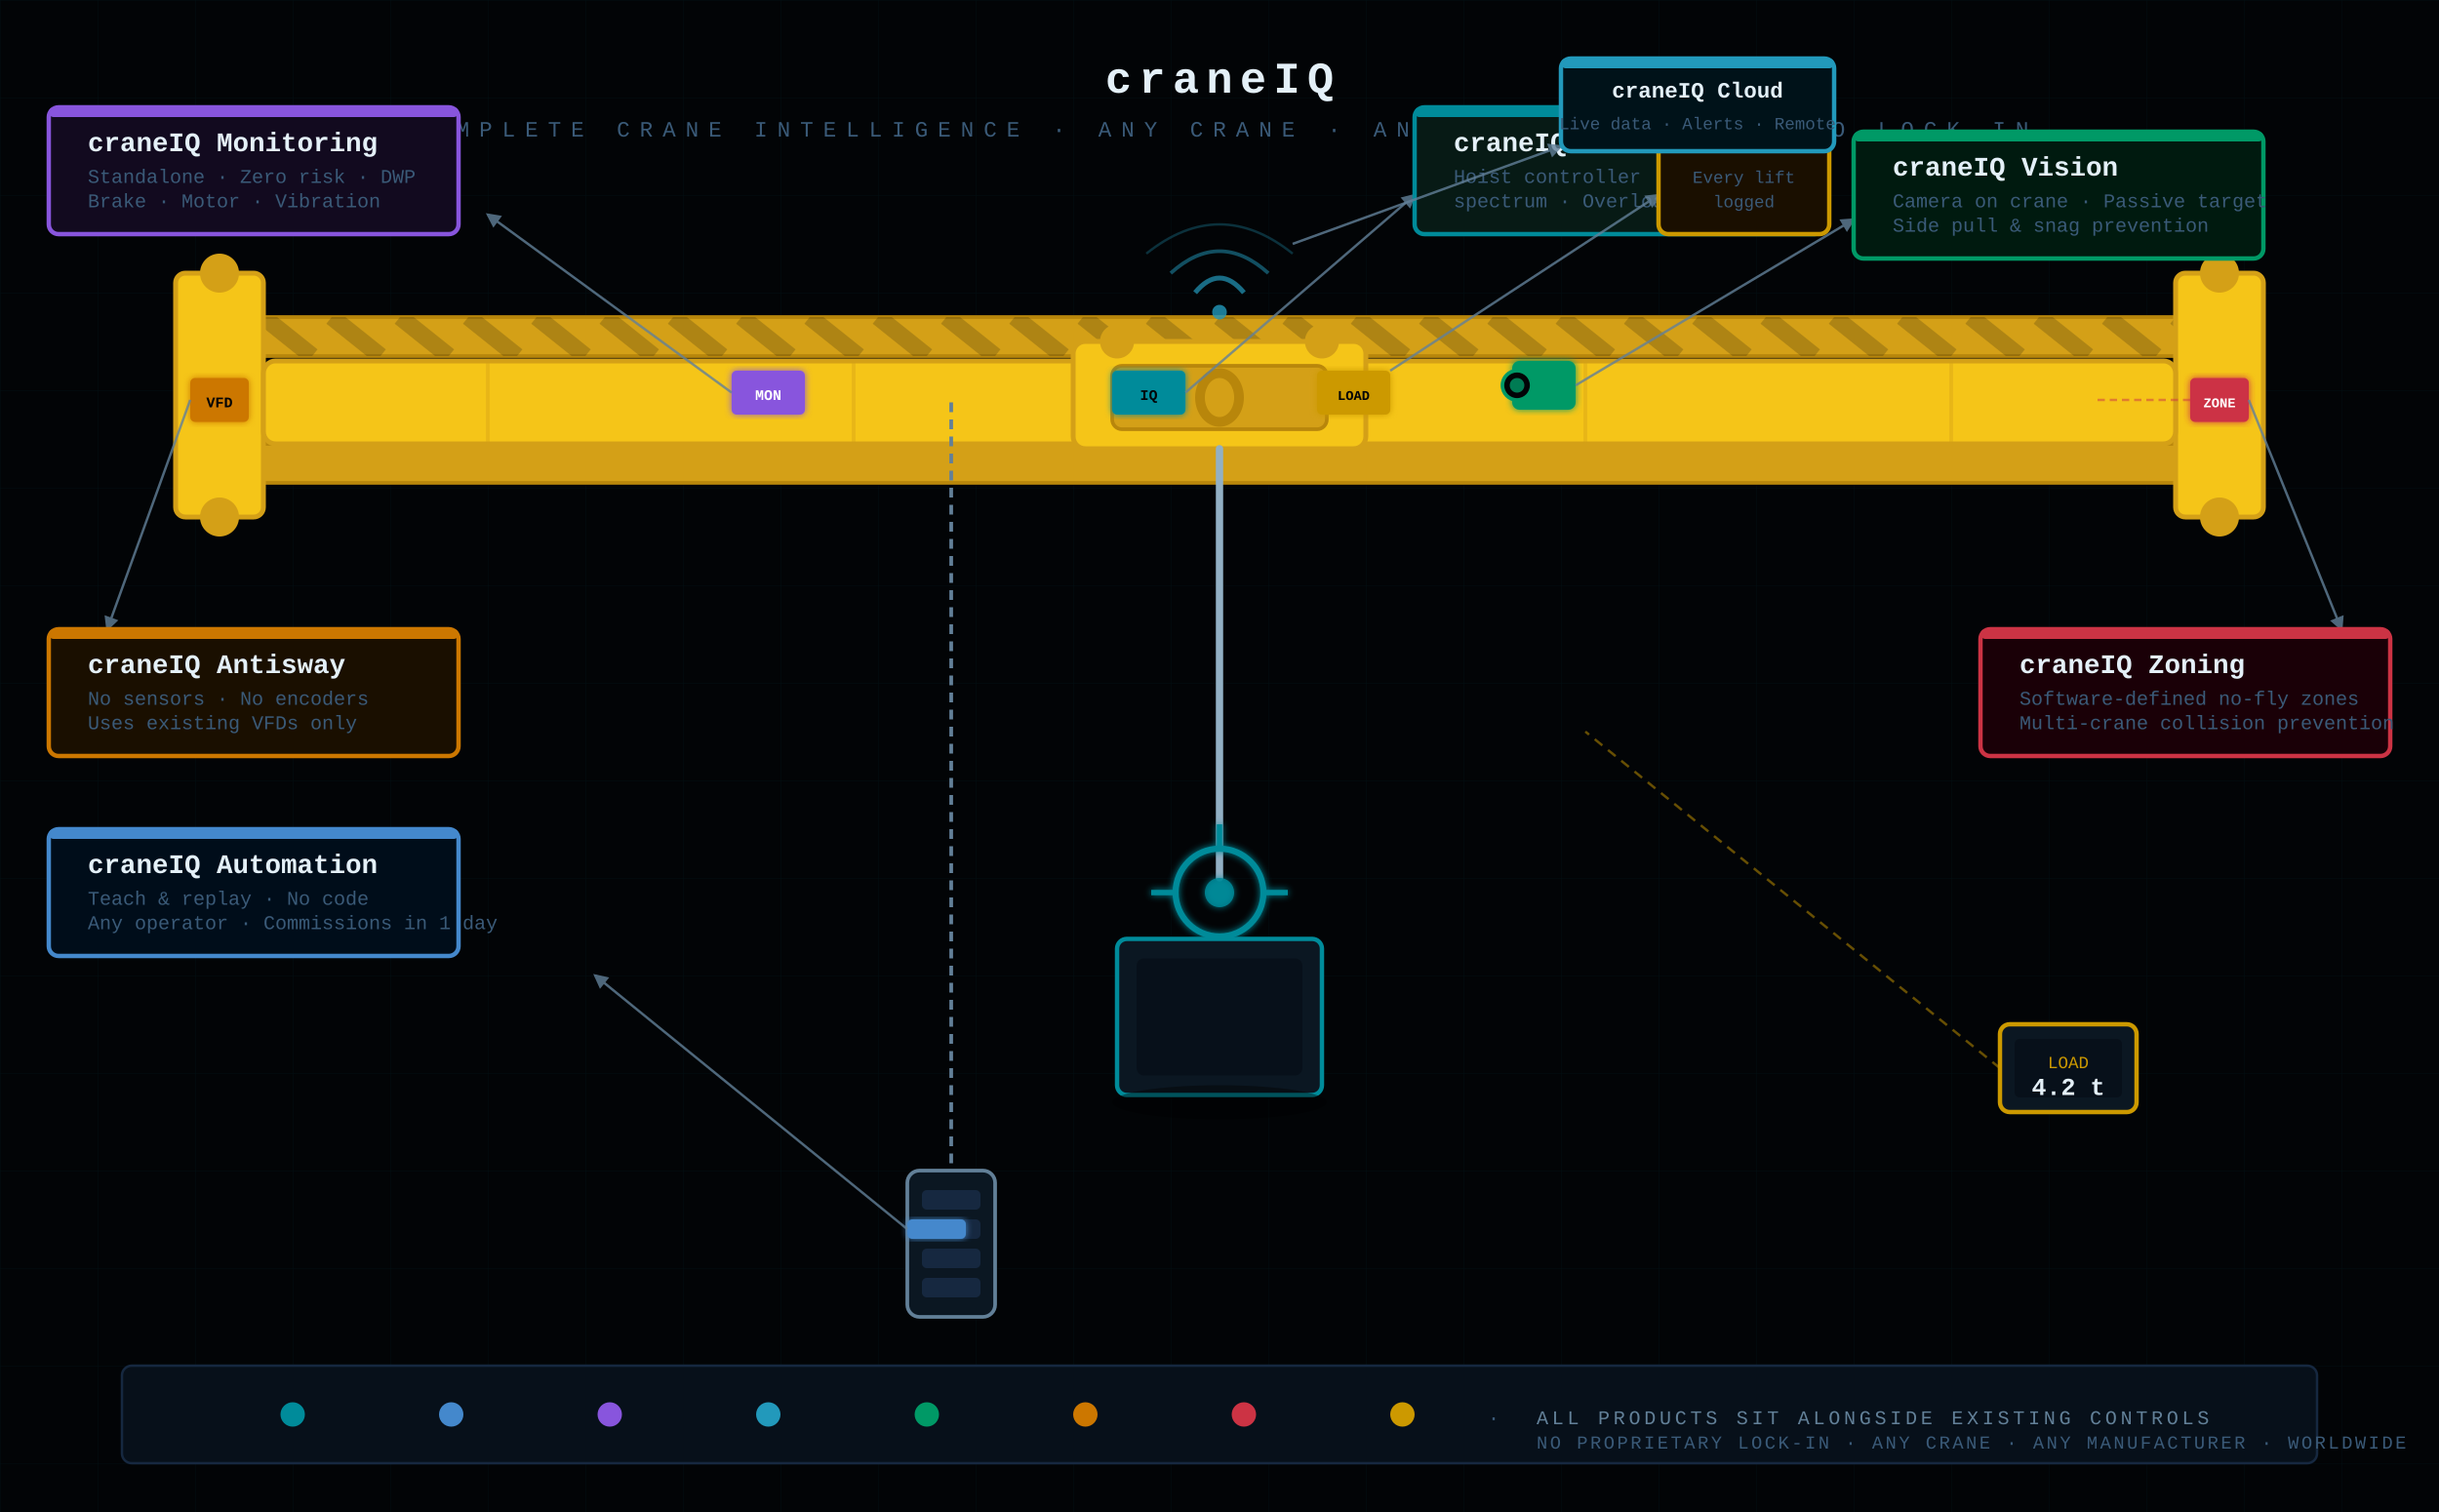
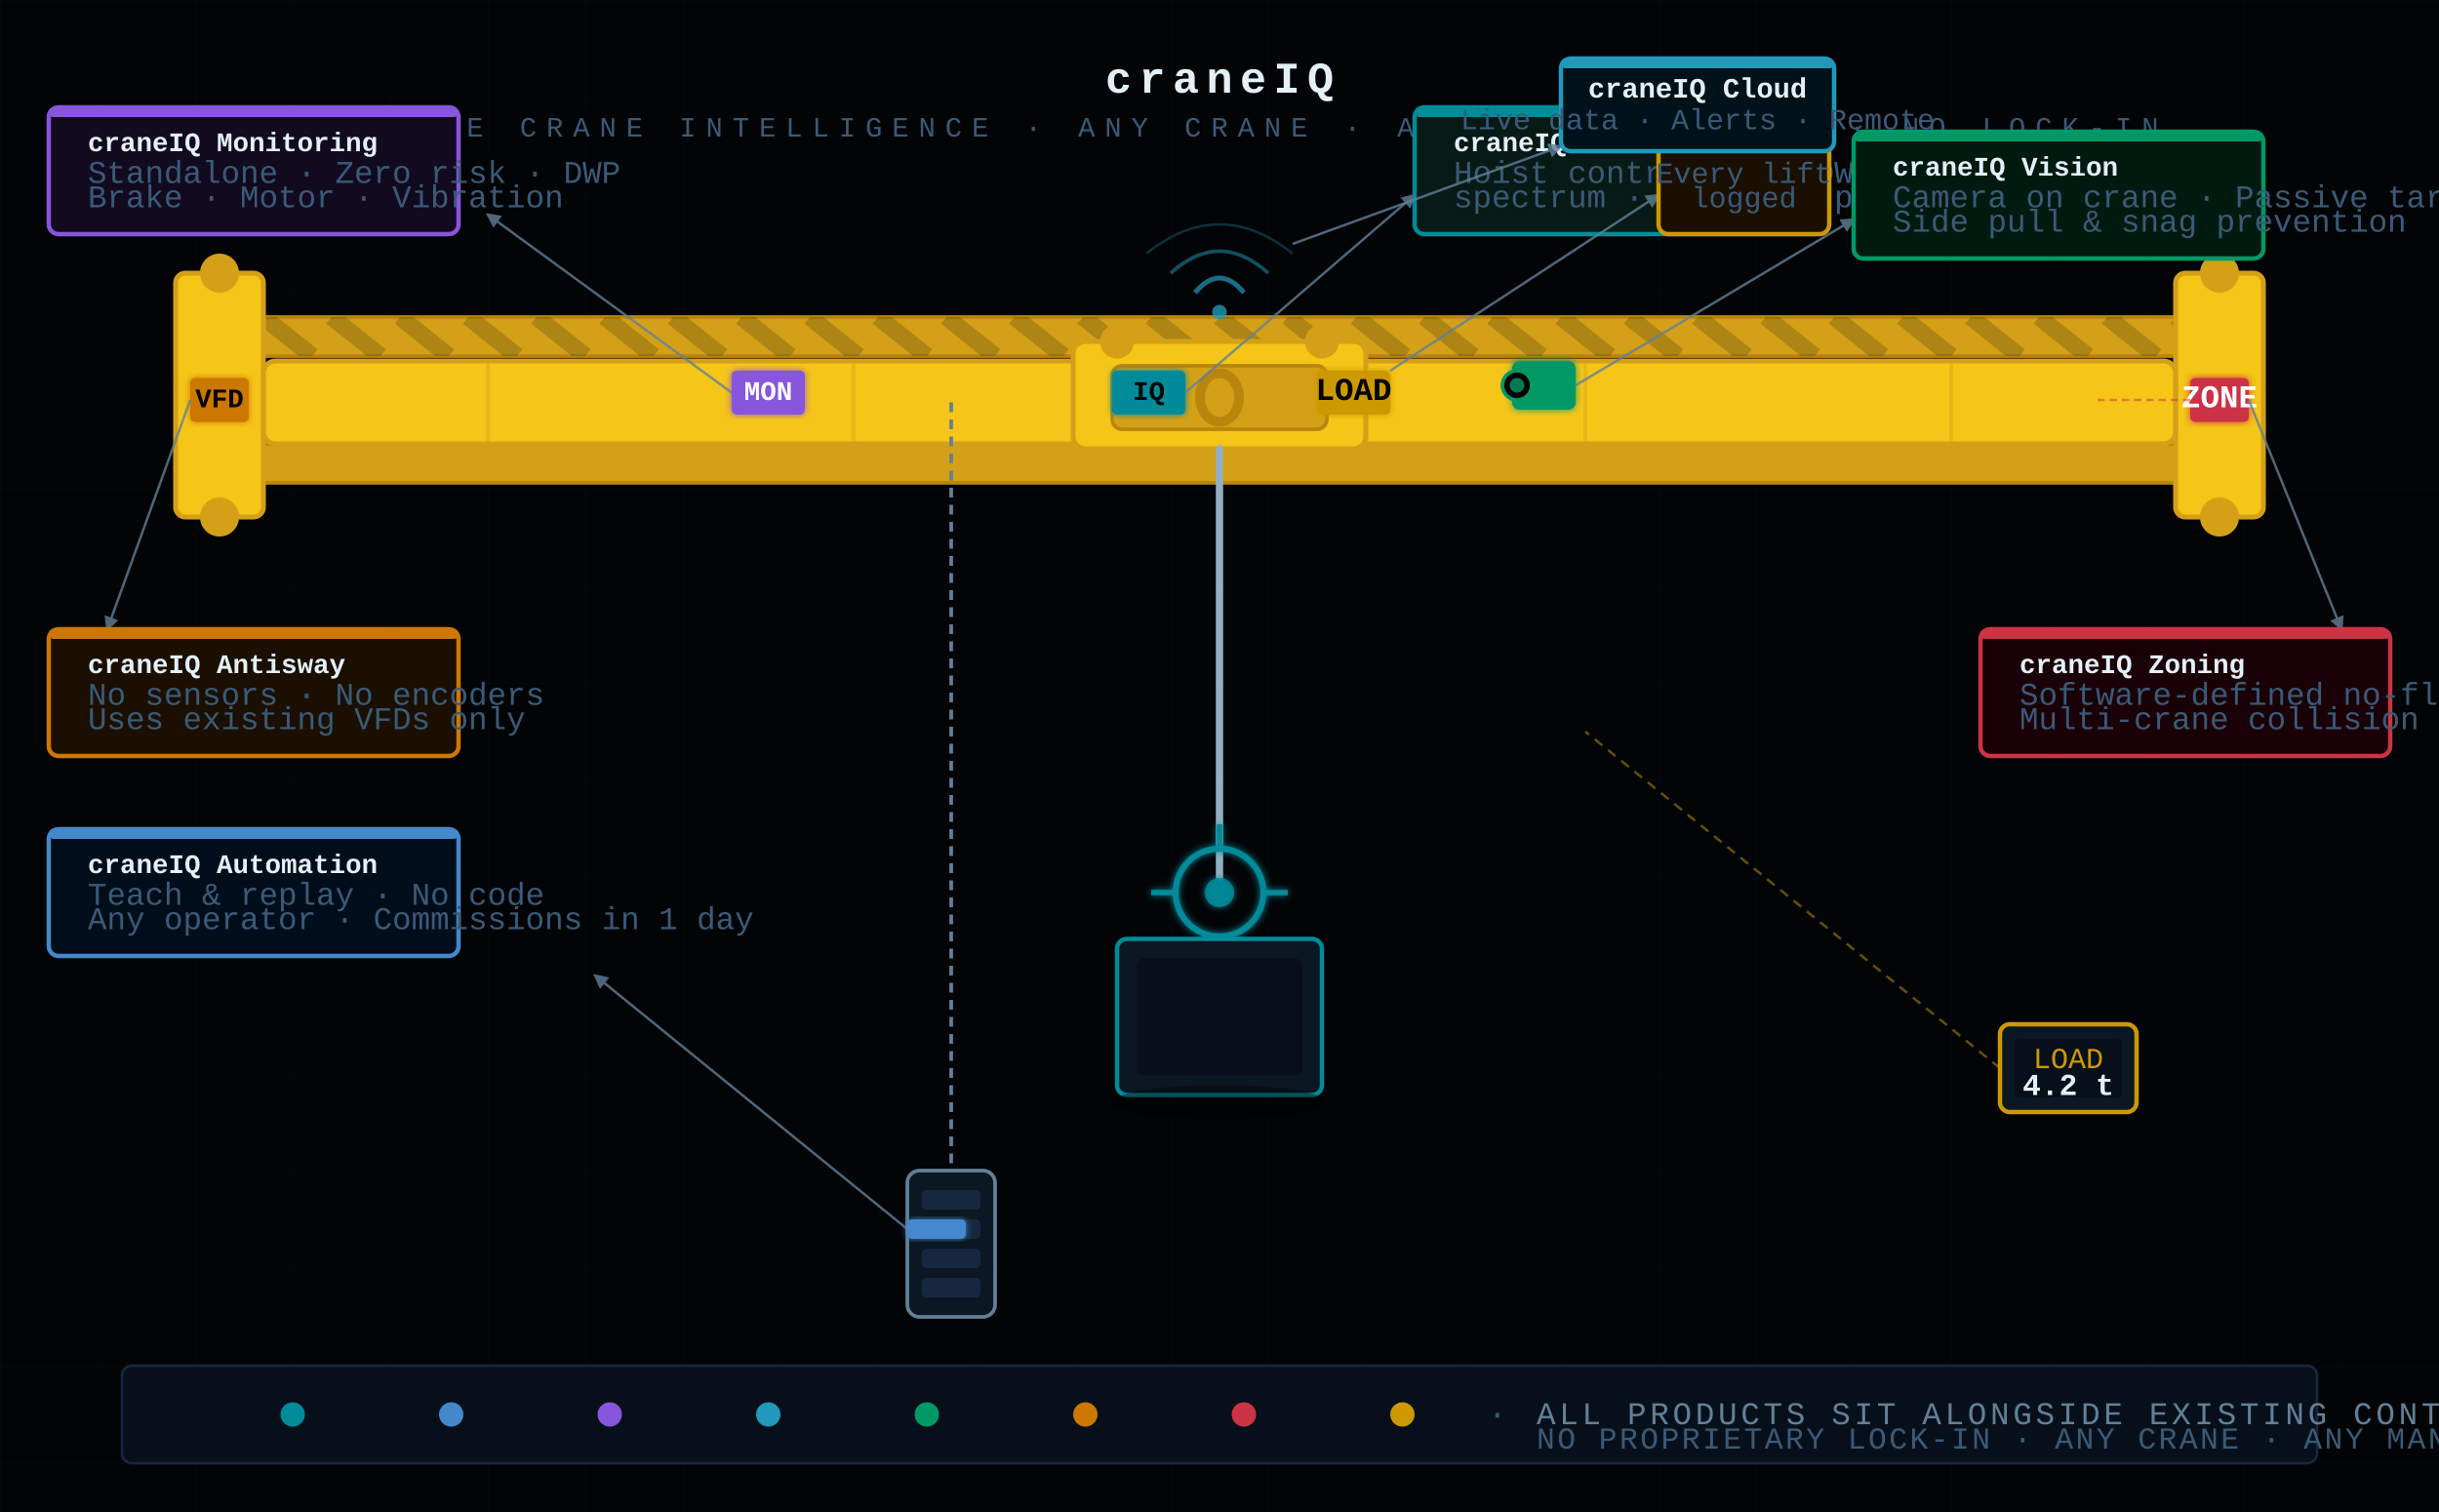
<svg xmlns="http://www.w3.org/2000/svg" viewBox="0 0 1000 620" font-family="'Share Tech Mono','Courier New',monospace">
  <defs>
    <pattern id="og" width="40" height="40" patternUnits="userSpaceOnUse">
      <path d="M 40 0 L 0 0 0 40" fill="none" stroke="#008B9A" stroke-width="0.3" opacity="0.1" />
    </pattern>
    <filter id="glow">
      <feGaussianBlur stdDeviation="3" result="b" />
      <feMerge>
        <feMergeNode in="b" />
        <feMergeNode in="SourceGraphic" />
      </feMerge>
    </filter>
    <filter id="gs">
      <feGaussianBlur stdDeviation="1.5" result="b" />
      <feMerge>
        <feMergeNode in="b" />
        <feMergeNode in="SourceGraphic" />
      </feMerge>
    </filter>
    <marker id="al" markerWidth="7" markerHeight="7" refX="5" refY="3" orient="auto">
      <path d="M 0 0 L 6 3 L 0 6 Z" fill="#628098" />
    </marker>
  </defs>
  <rect width="1000" height="620" fill="#020406" />
  <rect width="1000" height="620" fill="url(#og)" />
  <text x="500" y="38" text-anchor="middle" fill="#e4f0f8" font-size="18" font-weight="bold" letter-spacing="3">craneIQ</text>
-   <text x="500" y="56" text-anchor="middle" fill="#3a5a78" font-size="9" letter-spacing="4">COMPLETE CRANE INTELLIGENCE · ANY CRANE · ANY MANUFACTURER · NO LOCK-IN</text>
+   <text x="500" y="56" text-anchor="middle" fill="#3a5a78" font-size="11.5" letter-spacing="4">COMPLETE CRANE INTELLIGENCE · ANY CRANE · ANY MANUFACTURER · NO LOCK-IN</text>
  <rect x="80" y="130" width="840" height="16" rx="3" fill="#D4A017" stroke="#B8860B" stroke-width="1.5" />
  <rect x="80" y="182" width="840" height="16" rx="3" fill="#D4A017" stroke="#B8860B" stroke-width="1.5" />
  <clipPath id="r1">
    <rect x="80" y="130" width="840" height="16" rx="3" />
  </clipPath>
  <g clip-path="url(#r1)" opacity="0.18">
    <line x1="80" y1="130" x2="100" y2="146" stroke="#020406" stroke-width="7" />
    <line x1="108" y1="130" x2="128" y2="146" stroke="#020406" stroke-width="7" />
    <line x1="136" y1="130" x2="156" y2="146" stroke="#020406" stroke-width="7" />
    <line x1="164" y1="130" x2="184" y2="146" stroke="#020406" stroke-width="7" />
    <line x1="192" y1="130" x2="212" y2="146" stroke="#020406" stroke-width="7" />
    <line x1="220" y1="130" x2="240" y2="146" stroke="#020406" stroke-width="7" />
    <line x1="248" y1="130" x2="268" y2="146" stroke="#020406" stroke-width="7" />
    <line x1="276" y1="130" x2="296" y2="146" stroke="#020406" stroke-width="7" />
    <line x1="304" y1="130" x2="324" y2="146" stroke="#020406" stroke-width="7" />
    <line x1="332" y1="130" x2="352" y2="146" stroke="#020406" stroke-width="7" />
    <line x1="360" y1="130" x2="380" y2="146" stroke="#020406" stroke-width="7" />
    <line x1="388" y1="130" x2="408" y2="146" stroke="#020406" stroke-width="7" />
    <line x1="416" y1="130" x2="436" y2="146" stroke="#020406" stroke-width="7" />
    <line x1="444" y1="130" x2="464" y2="146" stroke="#020406" stroke-width="7" />
    <line x1="472" y1="130" x2="492" y2="146" stroke="#020406" stroke-width="7" />
    <line x1="500" y1="130" x2="520" y2="146" stroke="#020406" stroke-width="7" />
    <line x1="528" y1="130" x2="548" y2="146" stroke="#020406" stroke-width="7" />
    <line x1="556" y1="130" x2="576" y2="146" stroke="#020406" stroke-width="7" />
    <line x1="584" y1="130" x2="604" y2="146" stroke="#020406" stroke-width="7" />
    <line x1="612" y1="130" x2="632" y2="146" stroke="#020406" stroke-width="7" />
    <line x1="640" y1="130" x2="660" y2="146" stroke="#020406" stroke-width="7" />
    <line x1="668" y1="130" x2="688" y2="146" stroke="#020406" stroke-width="7" />
    <line x1="696" y1="130" x2="716" y2="146" stroke="#020406" stroke-width="7" />
    <line x1="724" y1="130" x2="744" y2="146" stroke="#020406" stroke-width="7" />
    <line x1="752" y1="130" x2="772" y2="146" stroke="#020406" stroke-width="7" />
    <line x1="780" y1="130" x2="800" y2="146" stroke="#020406" stroke-width="7" />
    <line x1="808" y1="130" x2="828" y2="146" stroke="#020406" stroke-width="7" />
    <line x1="836" y1="130" x2="856" y2="146" stroke="#020406" stroke-width="7" />
    <line x1="864" y1="130" x2="884" y2="146" stroke="#020406" stroke-width="7" />
    <line x1="892" y1="130" x2="912" y2="146" stroke="#020406" stroke-width="7" />
  </g>
  <rect x="72" y="112" width="36" height="100" rx="4" fill="#F5C518" stroke="#D4A017" stroke-width="2" />
  <rect x="892" y="112" width="36" height="100" rx="4" fill="#F5C518" stroke="#D4A017" stroke-width="2" />
  <circle cx="90" cy="112" r="8" fill="#D4A017" />
  <circle cx="90" cy="212" r="8" fill="#D4A017" />
  <circle cx="910" cy="112" r="8" fill="#D4A017" />
  <circle cx="910" cy="212" r="8" fill="#D4A017" />
  <rect x="108" y="148" width="784" height="34" rx="5" fill="#F5C518" stroke="#D4A017" stroke-width="2" />
  <line x1="200" y1="148" x2="200" y2="182" stroke="#D4A017" stroke-width="1.5" opacity="0.4" />
  <line x1="350" y1="148" x2="350" y2="182" stroke="#D4A017" stroke-width="1.5" opacity="0.4" />
  <line x1="500" y1="148" x2="500" y2="182" stroke="#D4A017" stroke-width="1.5" opacity="0.4" />
  <line x1="650" y1="148" x2="650" y2="182" stroke="#D4A017" stroke-width="1.5" opacity="0.4" />
  <line x1="800" y1="148" x2="800" y2="182" stroke="#D4A017" stroke-width="1.5" opacity="0.4" />
  <rect x="440" y="140" width="120" height="44" rx="5" fill="#F5C518" stroke="#D4A017" stroke-width="2" />
  <circle cx="458" cy="140" r="7" fill="#D4A017" />
  <circle cx="542" cy="140" r="7" fill="#D4A017" />
  <rect x="456" y="150" width="88" height="26" rx="4" fill="#D4A017" stroke="#B8860B" stroke-width="1.5" />
  <ellipse cx="500" cy="163" rx="10" ry="12" fill="#B8860B" />
  <ellipse cx="500" cy="163" rx="6" ry="8" fill="#D4A017" />
  <line x1="500" y1="184" x2="500" y2="360" stroke="#92b0c4" stroke-width="3" stroke-linecap="round" />
  <g filter="url(#gs)">
    <circle cx="500" cy="366" r="18" fill="none" stroke="#008B9A" stroke-width="2.5" />
    <circle cx="500" cy="366" r="6" fill="#008B9A" opacity="0.85" />
    <line x1="472" y1="366" x2="482" y2="366" stroke="#008B9A" stroke-width="2.2" />
    <line x1="518" y1="366" x2="528" y2="366" stroke="#008B9A" stroke-width="2.2" />
    <line x1="500" y1="338" x2="500" y2="348" stroke="#008B9A" stroke-width="2.2" />
    <line x1="500" y1="384" x2="500" y2="394" stroke="#008B9A" stroke-width="2.2" />
  </g>
  <rect x="458" y="385" width="84" height="64" rx="4" fill="#0b1722" stroke="#008B9A" stroke-width="1.8" />
  <rect x="466" y="393" width="68" height="48" rx="3" fill="#07101a" />
  <ellipse cx="500" cy="452" rx="44" ry="7" fill="#000" opacity="0.4" />
  <line x1="390" y1="165" x2="390" y2="480" stroke="#628098" stroke-width="1.5" stroke-dasharray="4 3" />
  <rect x="372" y="480" width="36" height="60" rx="5" fill="#0b1722" stroke="#628098" stroke-width="1.5" />
  <rect x="378" y="488" width="24" height="8" rx="2" fill="#162840" />
  <rect x="378" y="500" width="24" height="8" rx="2" fill="#162840" />
  <rect x="378" y="512" width="24" height="8" rx="2" fill="#162840" />
  <rect x="378" y="524" width="24" height="8" rx="2" fill="#162840" />
  <rect x="456" y="152" width="30" height="18" rx="2" fill="#008B9A" filter="url(#gs)" />
-   <text x="471" y="164" text-anchor="middle" fill="#020406" font-size="6" font-weight="bold">IQ</text>
+   <text x="471" y="164" text-anchor="middle" fill="#020406" font-size="11" font-weight="bold">IQ</text>
  <line x1="486" y1="161" x2="580" y2="80" stroke="#628098" stroke-width="1" marker-end="url(#al)" opacity="0.8" />
  <rect x="580" y="44" width="168" height="52" rx="4" fill="#071a15" stroke="#008B9A" stroke-width="1.8" />
  <rect x="580" y="44" width="168" height="4" rx="2" fill="#008B9A" />
  <text x="596" y="62" fill="#e4f0f8" font-size="11" font-weight="bold">craneIQ Core</text>
-   <text x="596" y="75" fill="#3a5a78" font-size="8">Hoist controller · DWP · Load</text>
-   <text x="596" y="85" fill="#3a5a78" font-size="8">spectrum · Overload protection</text>
+   <text x="596" y="75" fill="#3a5a78" font-size="13">Hoist controller · DWP · Load</text>
+   <text x="596" y="85" fill="#3a5a78" font-size="13">spectrum · Overload protection</text>
  <rect x="78" y="155" width="24" height="18" rx="2" fill="#cc7700" filter="url(#gs)" />
-   <text x="90" y="167" text-anchor="middle" fill="#020406" font-size="6" font-weight="bold">VFD</text>
+   <text x="90" y="167" text-anchor="middle" fill="#020406" font-size="11" font-weight="bold">VFD</text>
  <line x1="78" y1="164" x2="44" y2="258" stroke="#628098" stroke-width="1" marker-end="url(#al)" opacity="0.8" />
  <rect x="20" y="258" width="168" height="52" rx="4" fill="#1a0f00" stroke="#cc7700" stroke-width="1.8" />
  <rect x="20" y="258" width="168" height="4" rx="2" fill="#cc7700" />
  <text x="36" y="276" fill="#e4f0f8" font-size="11" font-weight="bold">craneIQ Antisway</text>
-   <text x="36" y="289" fill="#3a5a78" font-size="8">No sensors · No encoders</text>
-   <text x="36" y="299" fill="#3a5a78" font-size="8">Uses existing VFDs only</text>
+   <text x="36" y="289" fill="#3a5a78" font-size="13">No sensors · No encoders</text>
+   <text x="36" y="299" fill="#3a5a78" font-size="13">Uses existing VFDs only</text>
  <rect x="300" y="152" width="30" height="18" rx="2" fill="#8855dd" filter="url(#gs)" />
-   <text x="315" y="164" text-anchor="middle" fill="#fff" font-size="6" font-weight="bold">MON</text>
+   <text x="315" y="164" text-anchor="middle" fill="#fff" font-size="11" font-weight="bold">MON</text>
  <line x1="300" y1="161" x2="200" y2="88" stroke="#628098" stroke-width="1" marker-end="url(#al)" opacity="0.8" />
  <rect x="20" y="44" width="168" height="52" rx="4" fill="#120a1f" stroke="#8855dd" stroke-width="1.8" />
  <rect x="20" y="44" width="168" height="4" rx="2" fill="#8855dd" />
  <text x="36" y="62" fill="#e4f0f8" font-size="11" font-weight="bold">craneIQ Monitoring</text>
-   <text x="36" y="75" fill="#3a5a78" font-size="8">Standalone · Zero risk · DWP</text>
-   <text x="36" y="85" fill="#3a5a78" font-size="8">Brake · Motor · Vibration</text>
+   <text x="36" y="75" fill="#3a5a78" font-size="13">Standalone · Zero risk · DWP</text>
+   <text x="36" y="85" fill="#3a5a78" font-size="13">Brake · Motor · Vibration</text>
  <rect x="620" y="148" width="26" height="20" rx="3" fill="#009966" filter="url(#gs)" />
  <circle cx="622" cy="158" r="6" fill="#020406" stroke="#009966" stroke-width="1.5" />
  <circle cx="622" cy="158" r="3" fill="#009966" opacity="0.8" />
  <line x1="646" y1="158" x2="760" y2="90" stroke="#628098" stroke-width="1" marker-end="url(#al)" opacity="0.8" />
  <rect x="760" y="54" width="168" height="52" rx="4" fill="#001a0f" stroke="#009966" stroke-width="1.8" />
  <rect x="760" y="54" width="168" height="4" rx="2" fill="#009966" />
  <text x="776" y="72" fill="#e4f0f8" font-size="11" font-weight="bold">craneIQ Vision</text>
-   <text x="776" y="85" fill="#3a5a78" font-size="8">Camera on crane · Passive target</text>
-   <text x="776" y="95" fill="#3a5a78" font-size="8">Side pull &amp; snag prevention</text>
+   <text x="776" y="85" fill="#3a5a78" font-size="13">Camera on crane · Passive target</text>
+   <text x="776" y="95" fill="#3a5a78" font-size="13">Side pull &amp; snag prevention</text>
  <rect x="898" y="155" width="24" height="18" rx="2" fill="#cc3344" filter="url(#gs)" />
-   <text x="910" y="167" text-anchor="middle" fill="#fff" font-size="5.5" font-weight="bold">ZONE</text>
+   <text x="910" y="167" text-anchor="middle" fill="#fff" font-size="13" font-weight="bold">ZONE</text>
  <line x1="898" y1="164" x2="860" y2="164" stroke="#cc3344" stroke-width="1" stroke-dasharray="3 2" opacity="0.5" />
  <line x1="922" y1="164" x2="960" y2="258" stroke="#628098" stroke-width="1" marker-end="url(#al)" opacity="0.8" />
  <rect x="812" y="258" width="168" height="52" rx="4" fill="#1a0007" stroke="#cc3344" stroke-width="1.8" />
  <rect x="812" y="258" width="168" height="4" rx="2" fill="#cc3344" />
  <text x="828" y="276" fill="#e4f0f8" font-size="11" font-weight="bold">craneIQ Zoning</text>
-   <text x="828" y="289" fill="#3a5a78" font-size="8">Software-defined no-fly zones</text>
-   <text x="828" y="299" fill="#3a5a78" font-size="8">Multi-crane collision prevention</text>
+   <text x="828" y="289" fill="#3a5a78" font-size="13">Software-defined no-fly zones</text>
+   <text x="828" y="299" fill="#3a5a78" font-size="13">Multi-crane collision prevention</text>
  <rect x="372" y="500" width="24" height="8" rx="2" fill="#4488cc" filter="url(#gs)" />
  <line x1="372" y1="504" x2="244" y2="400" stroke="#628098" stroke-width="1" marker-end="url(#al)" opacity="0.8" />
  <rect x="20" y="340" width="168" height="52" rx="4" fill="#000d1a" stroke="#4488cc" stroke-width="1.8" />
  <rect x="20" y="340" width="168" height="4" rx="2" fill="#4488cc" />
  <text x="36" y="358" fill="#e4f0f8" font-size="11" font-weight="bold">craneIQ Automation</text>
-   <text x="36" y="371" fill="#3a5a78" font-size="8">Teach &amp; replay · No code</text>
-   <text x="36" y="381" fill="#3a5a78" font-size="8">Any operator · Commissions in 1 day</text>
+   <text x="36" y="371" fill="#3a5a78" font-size="13">Teach &amp; replay · No code</text>
+   <text x="36" y="381" fill="#3a5a78" font-size="13">Any operator · Commissions in 1 day</text>
  <rect x="540" y="152" width="30" height="18" rx="2" fill="#cc9900" filter="url(#gs)" />
-   <text x="555" y="164" text-anchor="middle" fill="#020406" font-size="5.5" font-weight="bold">LOAD</text>
+   <text x="555" y="164" text-anchor="middle" fill="#020406" font-size="13" font-weight="bold">LOAD</text>
  <rect x="820" y="420" width="56" height="36" rx="4" fill="#0b1722" stroke="#cc9900" stroke-width="1.8" />
  <rect x="826" y="426" width="44" height="24" rx="2" fill="#07101a" />
-   <text x="848" y="438" text-anchor="middle" fill="#cc9900" font-size="7">LOAD</text>
-   <text x="848" y="449" text-anchor="middle" fill="#e4f0f8" font-size="10" font-weight="bold">4.2 t</text>
+   <text x="848" y="438" text-anchor="middle" fill="#cc9900" font-size="12">LOAD</text>
+   <text x="848" y="449" text-anchor="middle" fill="#e4f0f8" font-size="12.5" font-weight="bold">4.2 t</text>
  <line x1="820" y1="438" x2="650" y2="300" stroke="#cc9900" stroke-width="1" stroke-dasharray="4 3" opacity="0.5" />
  <line x1="570" y1="152" x2="680" y2="80" stroke="#628098" stroke-width="1" marker-end="url(#al)" opacity="0.8" />
  <rect x="680" y="44" width="70" height="52" rx="4" fill="#1a0f00" stroke="#cc9900" stroke-width="1.8" />
  <rect x="680" y="44" width="70" height="4" rx="2" fill="#cc9900" />
-   <text x="715" y="62" text-anchor="middle" fill="#e4f0f8" font-size="9" font-weight="bold">LoadTrack</text>
-   <text x="715" y="75" text-anchor="middle" fill="#3a5a78" font-size="7">Every lift</text>
-   <text x="715" y="85" text-anchor="middle" fill="#3a5a78" font-size="7">logged</text>
+   <text x="715" y="62" text-anchor="middle" fill="#e4f0f8" font-size="11.5" font-weight="bold">LoadTrack</text>
+   <text x="715" y="75" text-anchor="middle" fill="#3a5a78" font-size="12">Every lift</text>
+   <text x="715" y="85" text-anchor="middle" fill="#3a5a78" font-size="12">logged</text>
  <path d="M 490 120 Q 500 108 510 120" fill="none" stroke="#2299bb" stroke-width="2" opacity="0.7" />
  <path d="M 480 112 Q 500  94 520 112" fill="none" stroke="#2299bb" stroke-width="1.5" opacity="0.5" />
  <path d="M 470 104 Q 500  80 530 104" fill="none" stroke="#2299bb" stroke-width="1" opacity="0.3" />
  <circle cx="500" cy="128" r="3" fill="#2299bb" opacity="0.8" />
  <line x1="530" y1="100" x2="640" y2="60" stroke="#628098" stroke-width="1" marker-end="url(#al)" opacity="0.8" />
  <rect x="640" y="24" width="112" height="38" rx="4" fill="#001219" stroke="#2299bb" stroke-width="1.8" />
  <rect x="640" y="24" width="112" height="4" rx="2" fill="#2299bb" />
-   <text x="696" y="40" text-anchor="middle" fill="#e4f0f8" font-size="9" font-weight="bold">craneIQ Cloud</text>
-   <text x="696" y="53" text-anchor="middle" fill="#3a5a78" font-size="7">Live data · Alerts · Remote</text>
+   <text x="696" y="40" text-anchor="middle" fill="#e4f0f8" font-size="11.5" font-weight="bold">craneIQ Cloud</text>
+   <text x="696" y="53" text-anchor="middle" fill="#3a5a78" font-size="12">Live data · Alerts · Remote</text>
  <rect x="50" y="560" width="900" height="40" rx="4" fill="#07101a" stroke="#162840" stroke-width="1" />
  <circle cx="120" cy="580" r="5" fill="#008B9A" />
  <circle cx="185" cy="580" r="5" fill="#4488cc" />
  <circle cx="250" cy="580" r="5" fill="#8855dd" />
  <circle cx="315" cy="580" r="5" fill="#2299bb" />
  <circle cx="380" cy="580" r="5" fill="#009966" />
  <circle cx="445" cy="580" r="5" fill="#cc7700" />
  <circle cx="510" cy="580" r="5" fill="#cc3344" />
  <circle cx="575" cy="580" r="5" fill="#cc9900" />
-   <text x="610" y="584" fill="#3a5a78" font-size="8" letter-spacing="1">·</text>
-   <text x="630" y="584" fill="#628098" font-size="8" letter-spacing="1.5">ALL PRODUCTS SIT ALONGSIDE EXISTING CONTROLS</text>
-   <text x="630" y="594" fill="#3a5a78" font-size="7.5" letter-spacing="1">NO PROPRIETARY LOCK-IN · ANY CRANE · ANY MANUFACTURER · WORLDWIDE</text>
+   <text x="610" y="584" fill="#3a5a78" font-size="13" letter-spacing="1">·</text>
+   <text x="630" y="584" fill="#628098" font-size="13" letter-spacing="1.5">ALL PRODUCTS SIT ALONGSIDE EXISTING CONTROLS</text>
+   <text x="630" y="594" fill="#3a5a78" font-size="12.5" letter-spacing="1">NO PROPRIETARY LOCK-IN · ANY CRANE · ANY MANUFACTURER · WORLDWIDE</text>
</svg>
